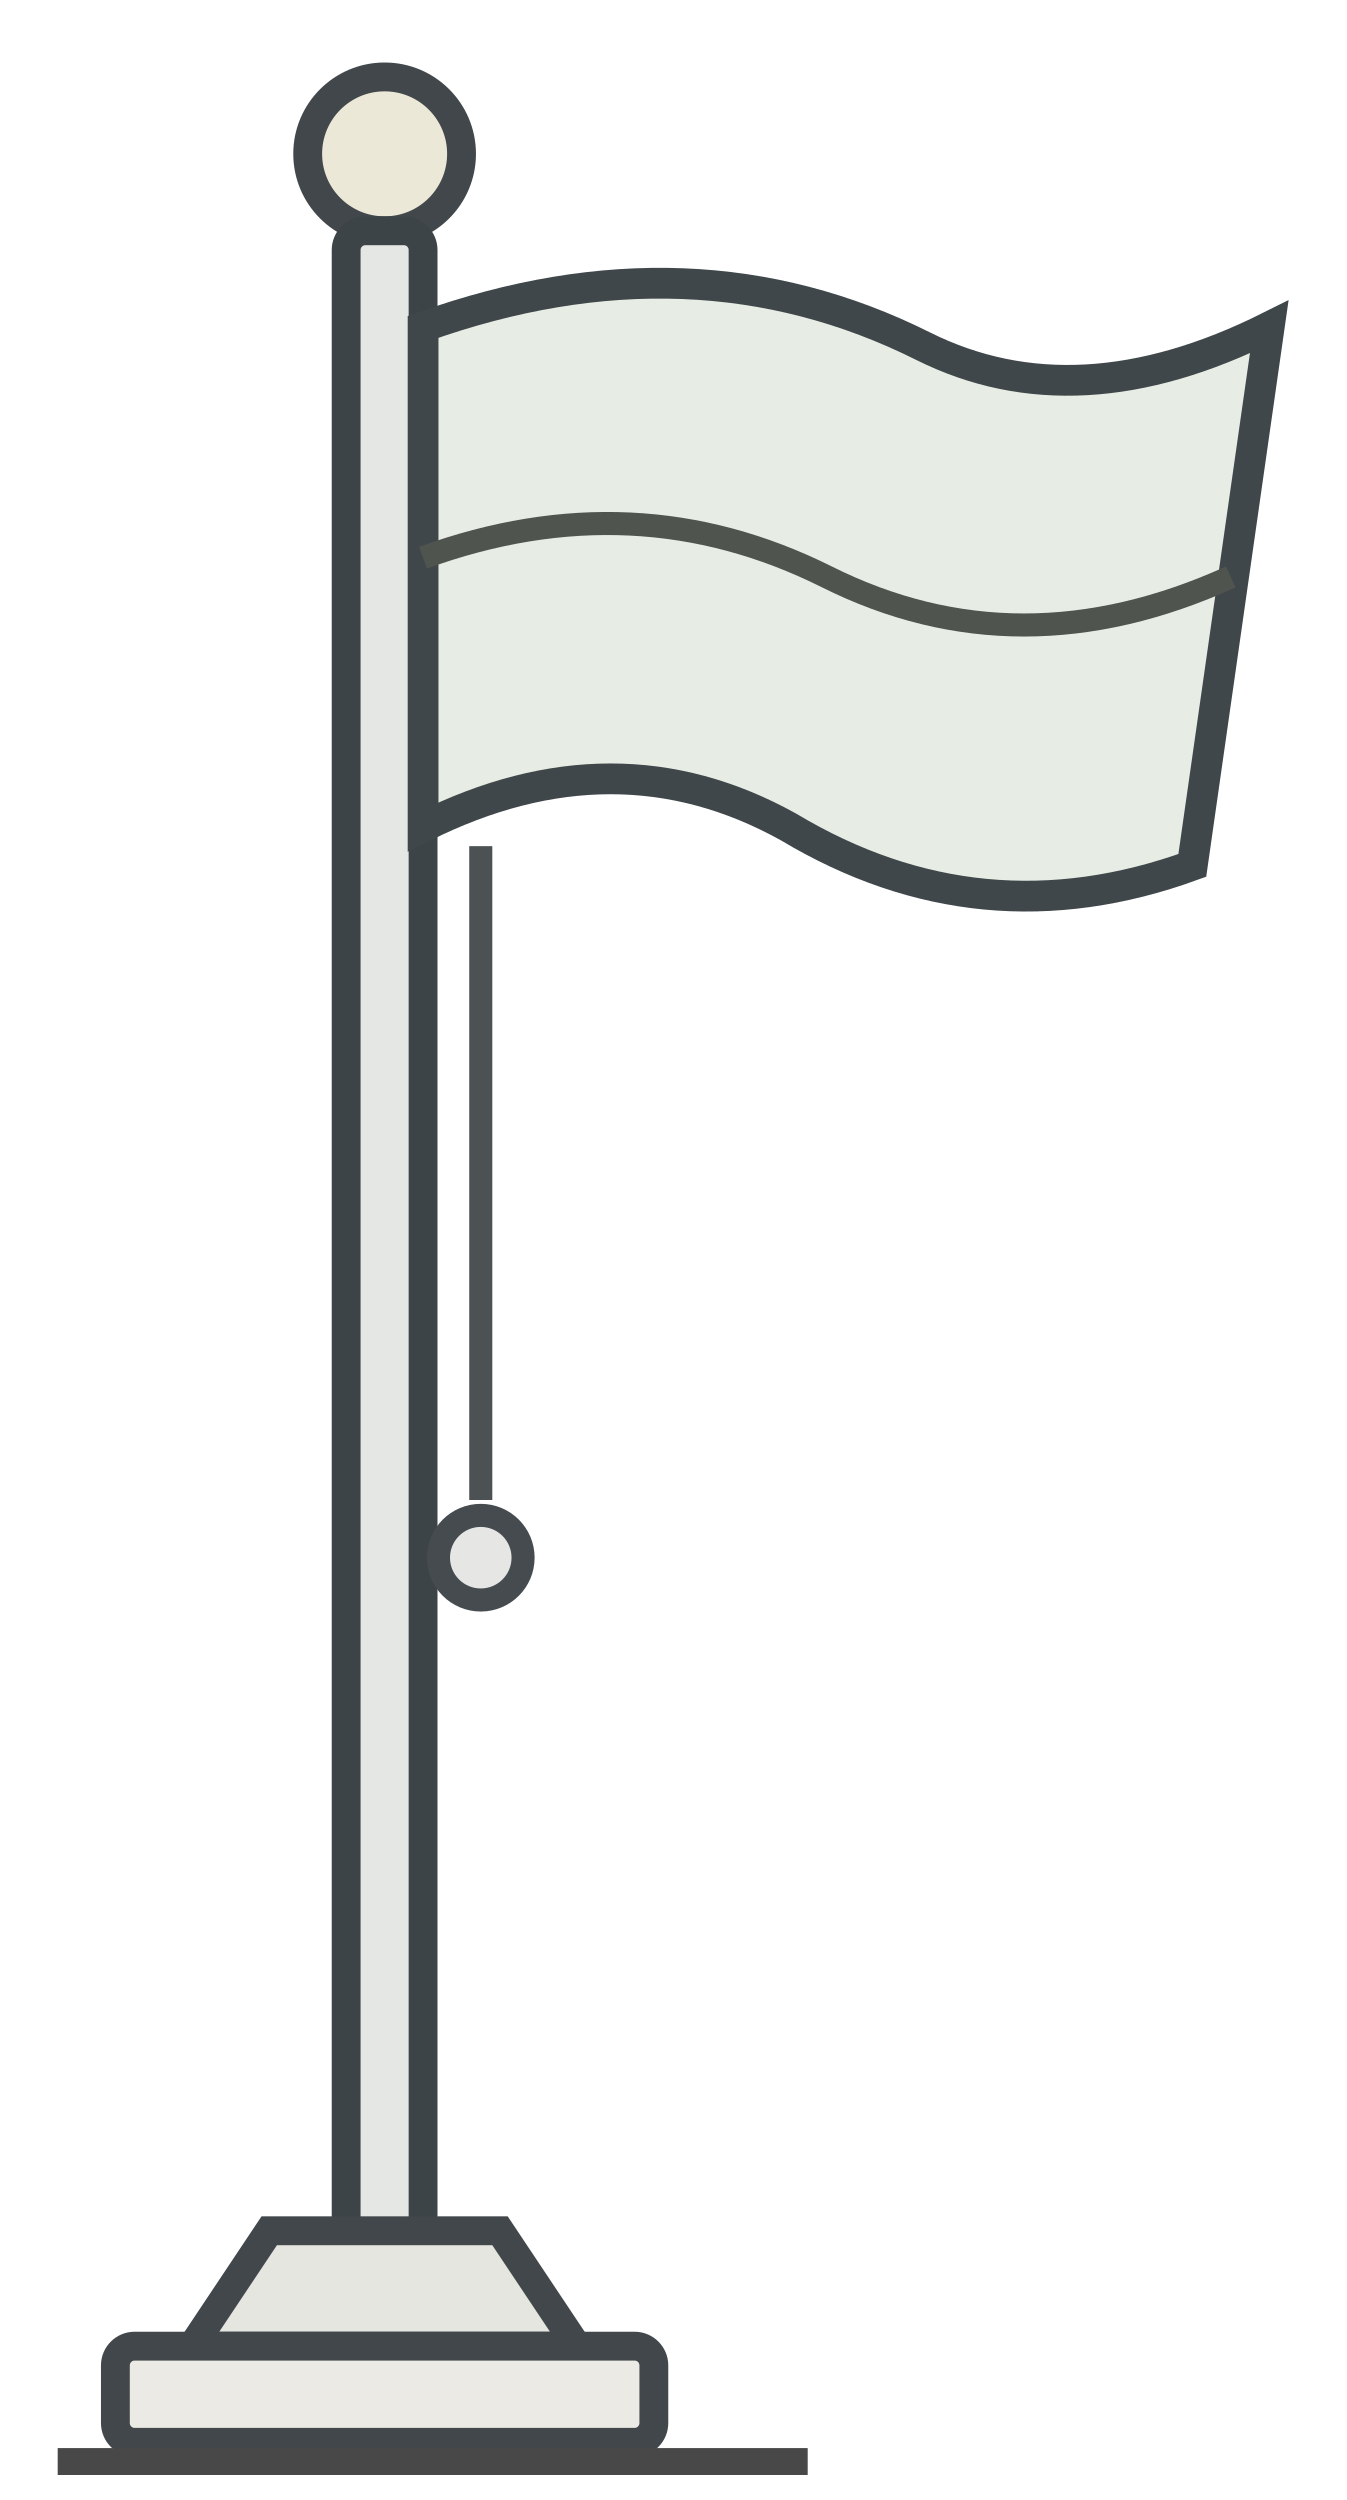
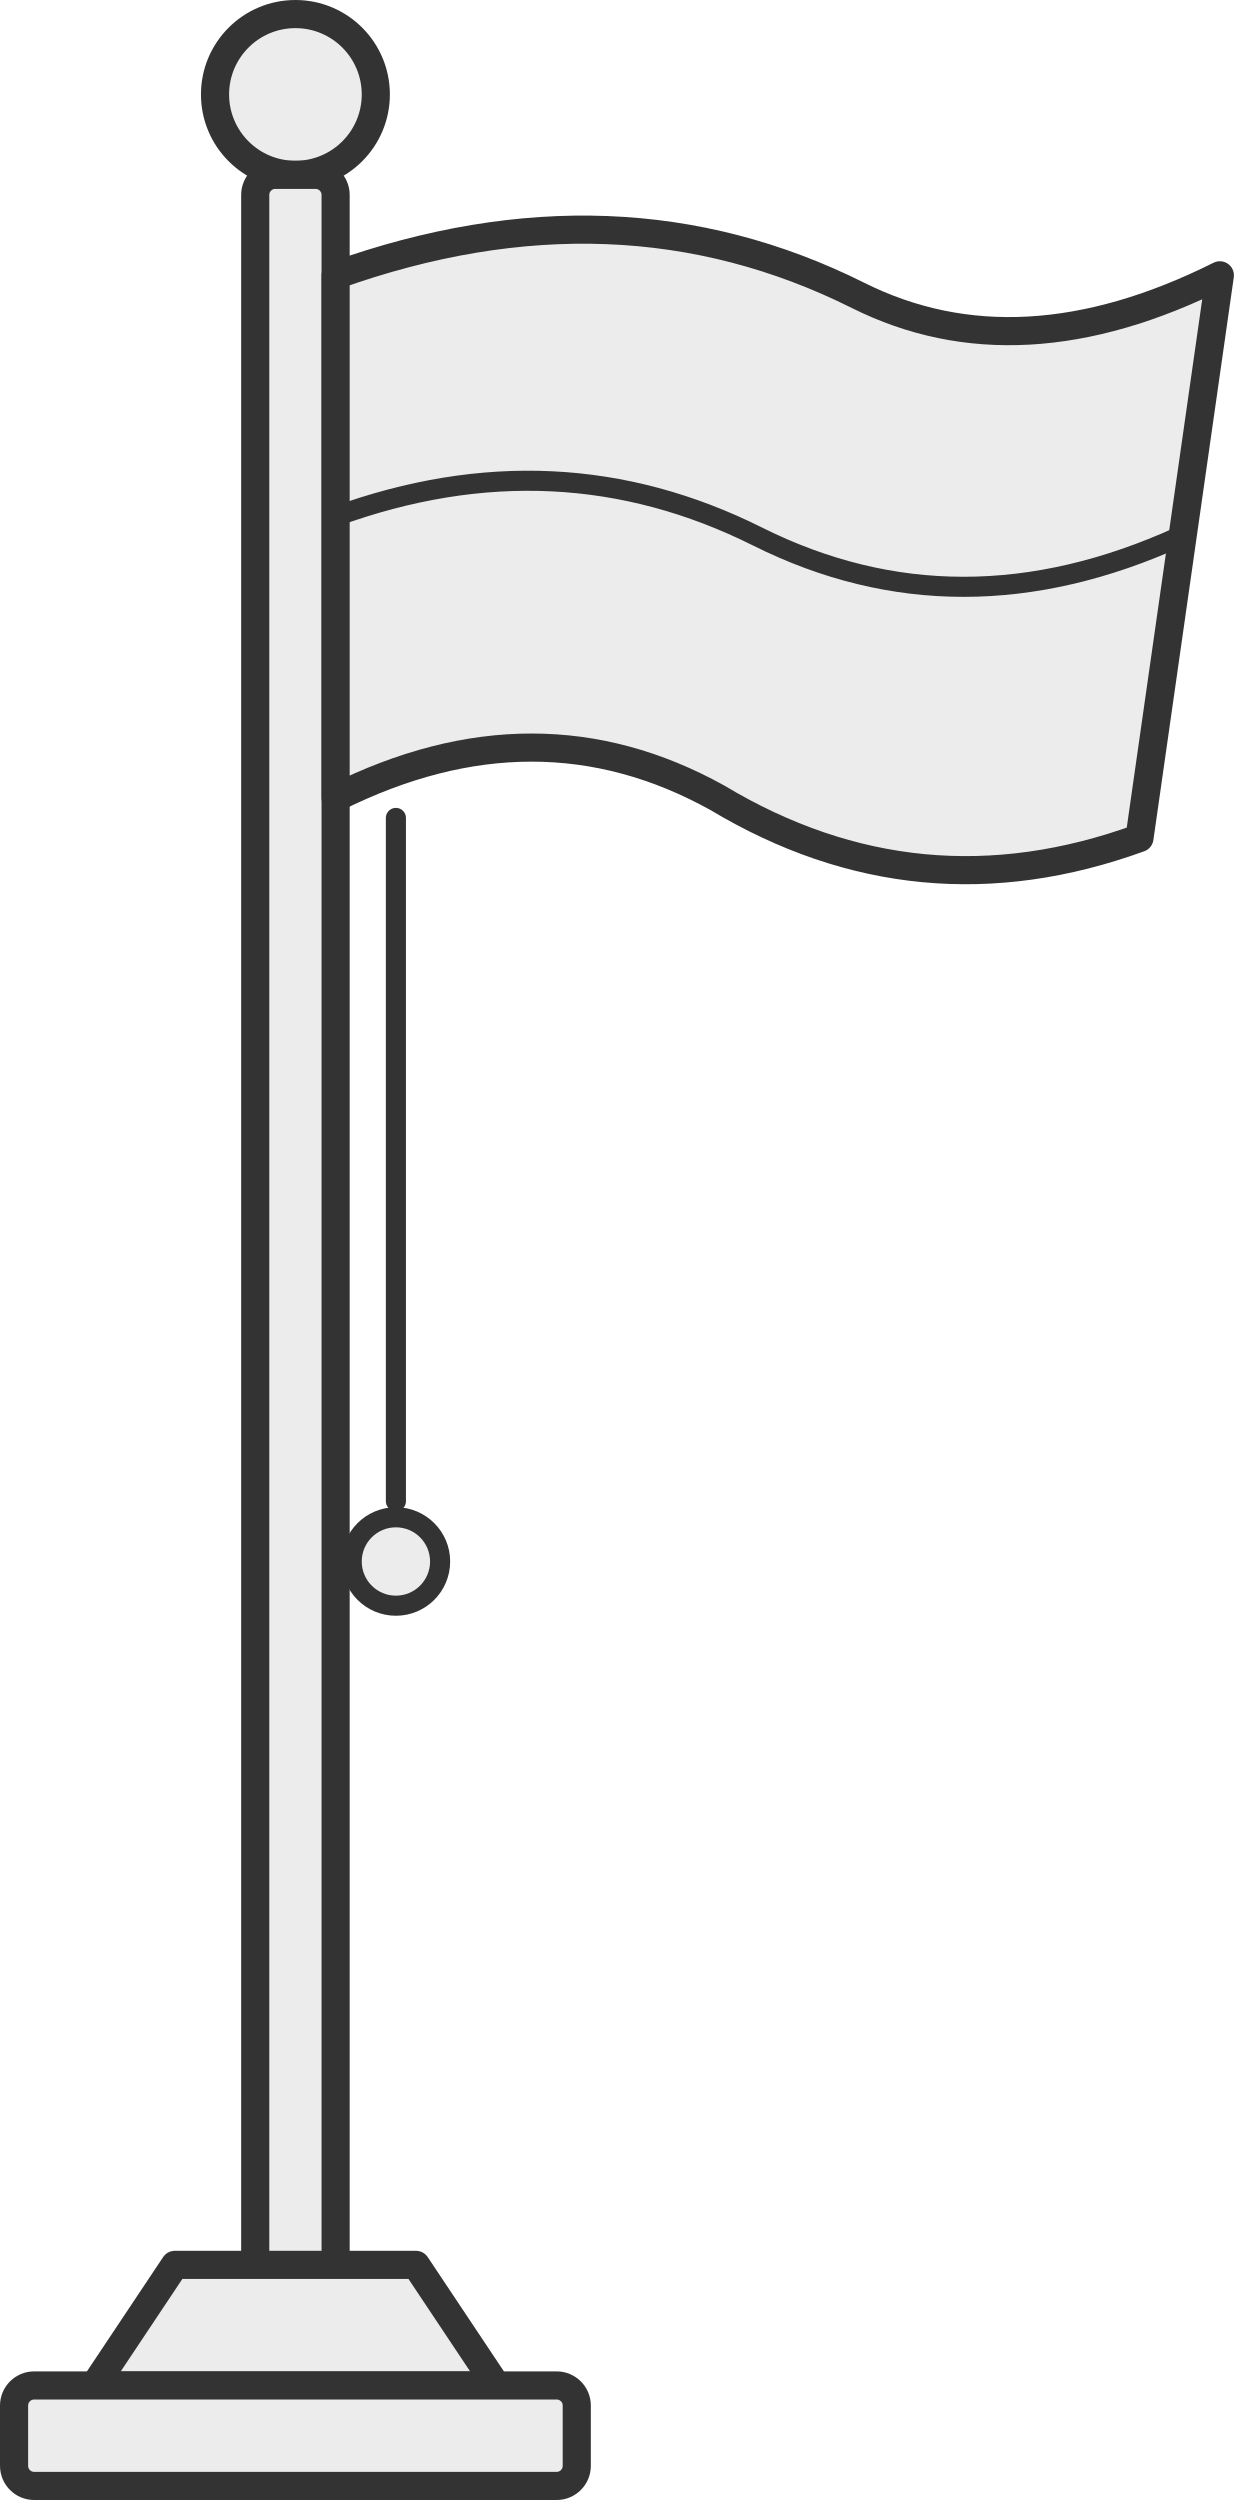
- <svg xmlns="http://www.w3.org/2000/svg" viewBox="0 0 70 130">
-   <circle cx="20" cy="8" r="4" fill="#ece8d8" stroke="#41474a" stroke-width="1.5" />
-   <rect x="18" y="12" width="4" height="105" rx="1" fill="#e5e7e5" stroke="#3d4447" stroke-width="1.5" />
-   <path d="M22 17 Q36 12 48 18 Q56 22 66 17 L62 45 Q51 49 41 43 Q32 38 22 43 Z" fill="#e7ece4" stroke="#3f474a" stroke-width="1.6" />
-   <path d="M22 29 Q33 25 43 30 Q53 35 64 30" fill="none" stroke="#4f544f" stroke-width="1.2" />
-   <line x1="25" y1="44" x2="25" y2="78" stroke="#4c5254" stroke-width="1.2" />
-   <circle cx="25" cy="81" r="2.2" fill="#e6e7e4" stroke="#454b4e" stroke-width="1.2" />
-   <polygon points="14,116 26,116 30,122 10,122" fill="#e6e6e1" stroke="#41474a" stroke-width="1.5" />
-   <rect x="6" y="122" width="28" height="5" rx="1" fill="#eceae4" stroke="#41474a" stroke-width="1.5" />
-   <line x1="3" y1="128" x2="42" y2="128" stroke="#484848" stroke-width="1.4" />
+ <svg xmlns="http://www.w3.org/2000/svg" viewBox="0 0 61.4 124.4">
+   <g transform="translate(0 0)">
+     <g transform="translate(0 0)">
+       <g transform="translate(-5.3 -3.3)">
+         <circle cx="20" cy="8" r="4" fill="#ececec" stroke="#333333" stroke-width="1.4" stroke-linejoin="round" stroke-linecap="round" />
+         <rect x="18" y="12" width="4" height="105" rx="1" fill="#ececec" stroke="#333333" stroke-width="1.4" stroke-linejoin="round" stroke-linecap="round" />
+         <path d="M22 17 Q36 12 48 18 Q56 22 66 17 L62 45 Q51 49 41 43 Q32 38 22 43 Z" fill="#ececec" stroke="#333333" stroke-width="1.4" stroke-linejoin="round" stroke-linecap="round" />
+         <path d="M22 29 Q33 25 43 30 Q53 35 64 30" fill="none" stroke="#333333" stroke-width="1" stroke-linejoin="round" stroke-linecap="round" />
+         <line x1="25" y1="44" x2="25" y2="78" stroke="#333333" stroke-width="1" stroke-linejoin="round" stroke-linecap="round" />
+         <circle cx="25" cy="81" r="2.2" fill="#ececec" stroke="#333333" stroke-width="1" stroke-linejoin="round" stroke-linecap="round" />
+         <polygon points="14,116 26,116 30,122 10,122" fill="#ececec" stroke="#333333" stroke-width="1.4" stroke-linejoin="round" stroke-linecap="round" />
+         <rect x="6" y="122" width="28" height="5" rx="1" fill="#ececec" stroke="#333333" stroke-width="1.4" stroke-linejoin="round" stroke-linecap="round" />
+       </g>
+     </g>
+   </g>
</svg>
